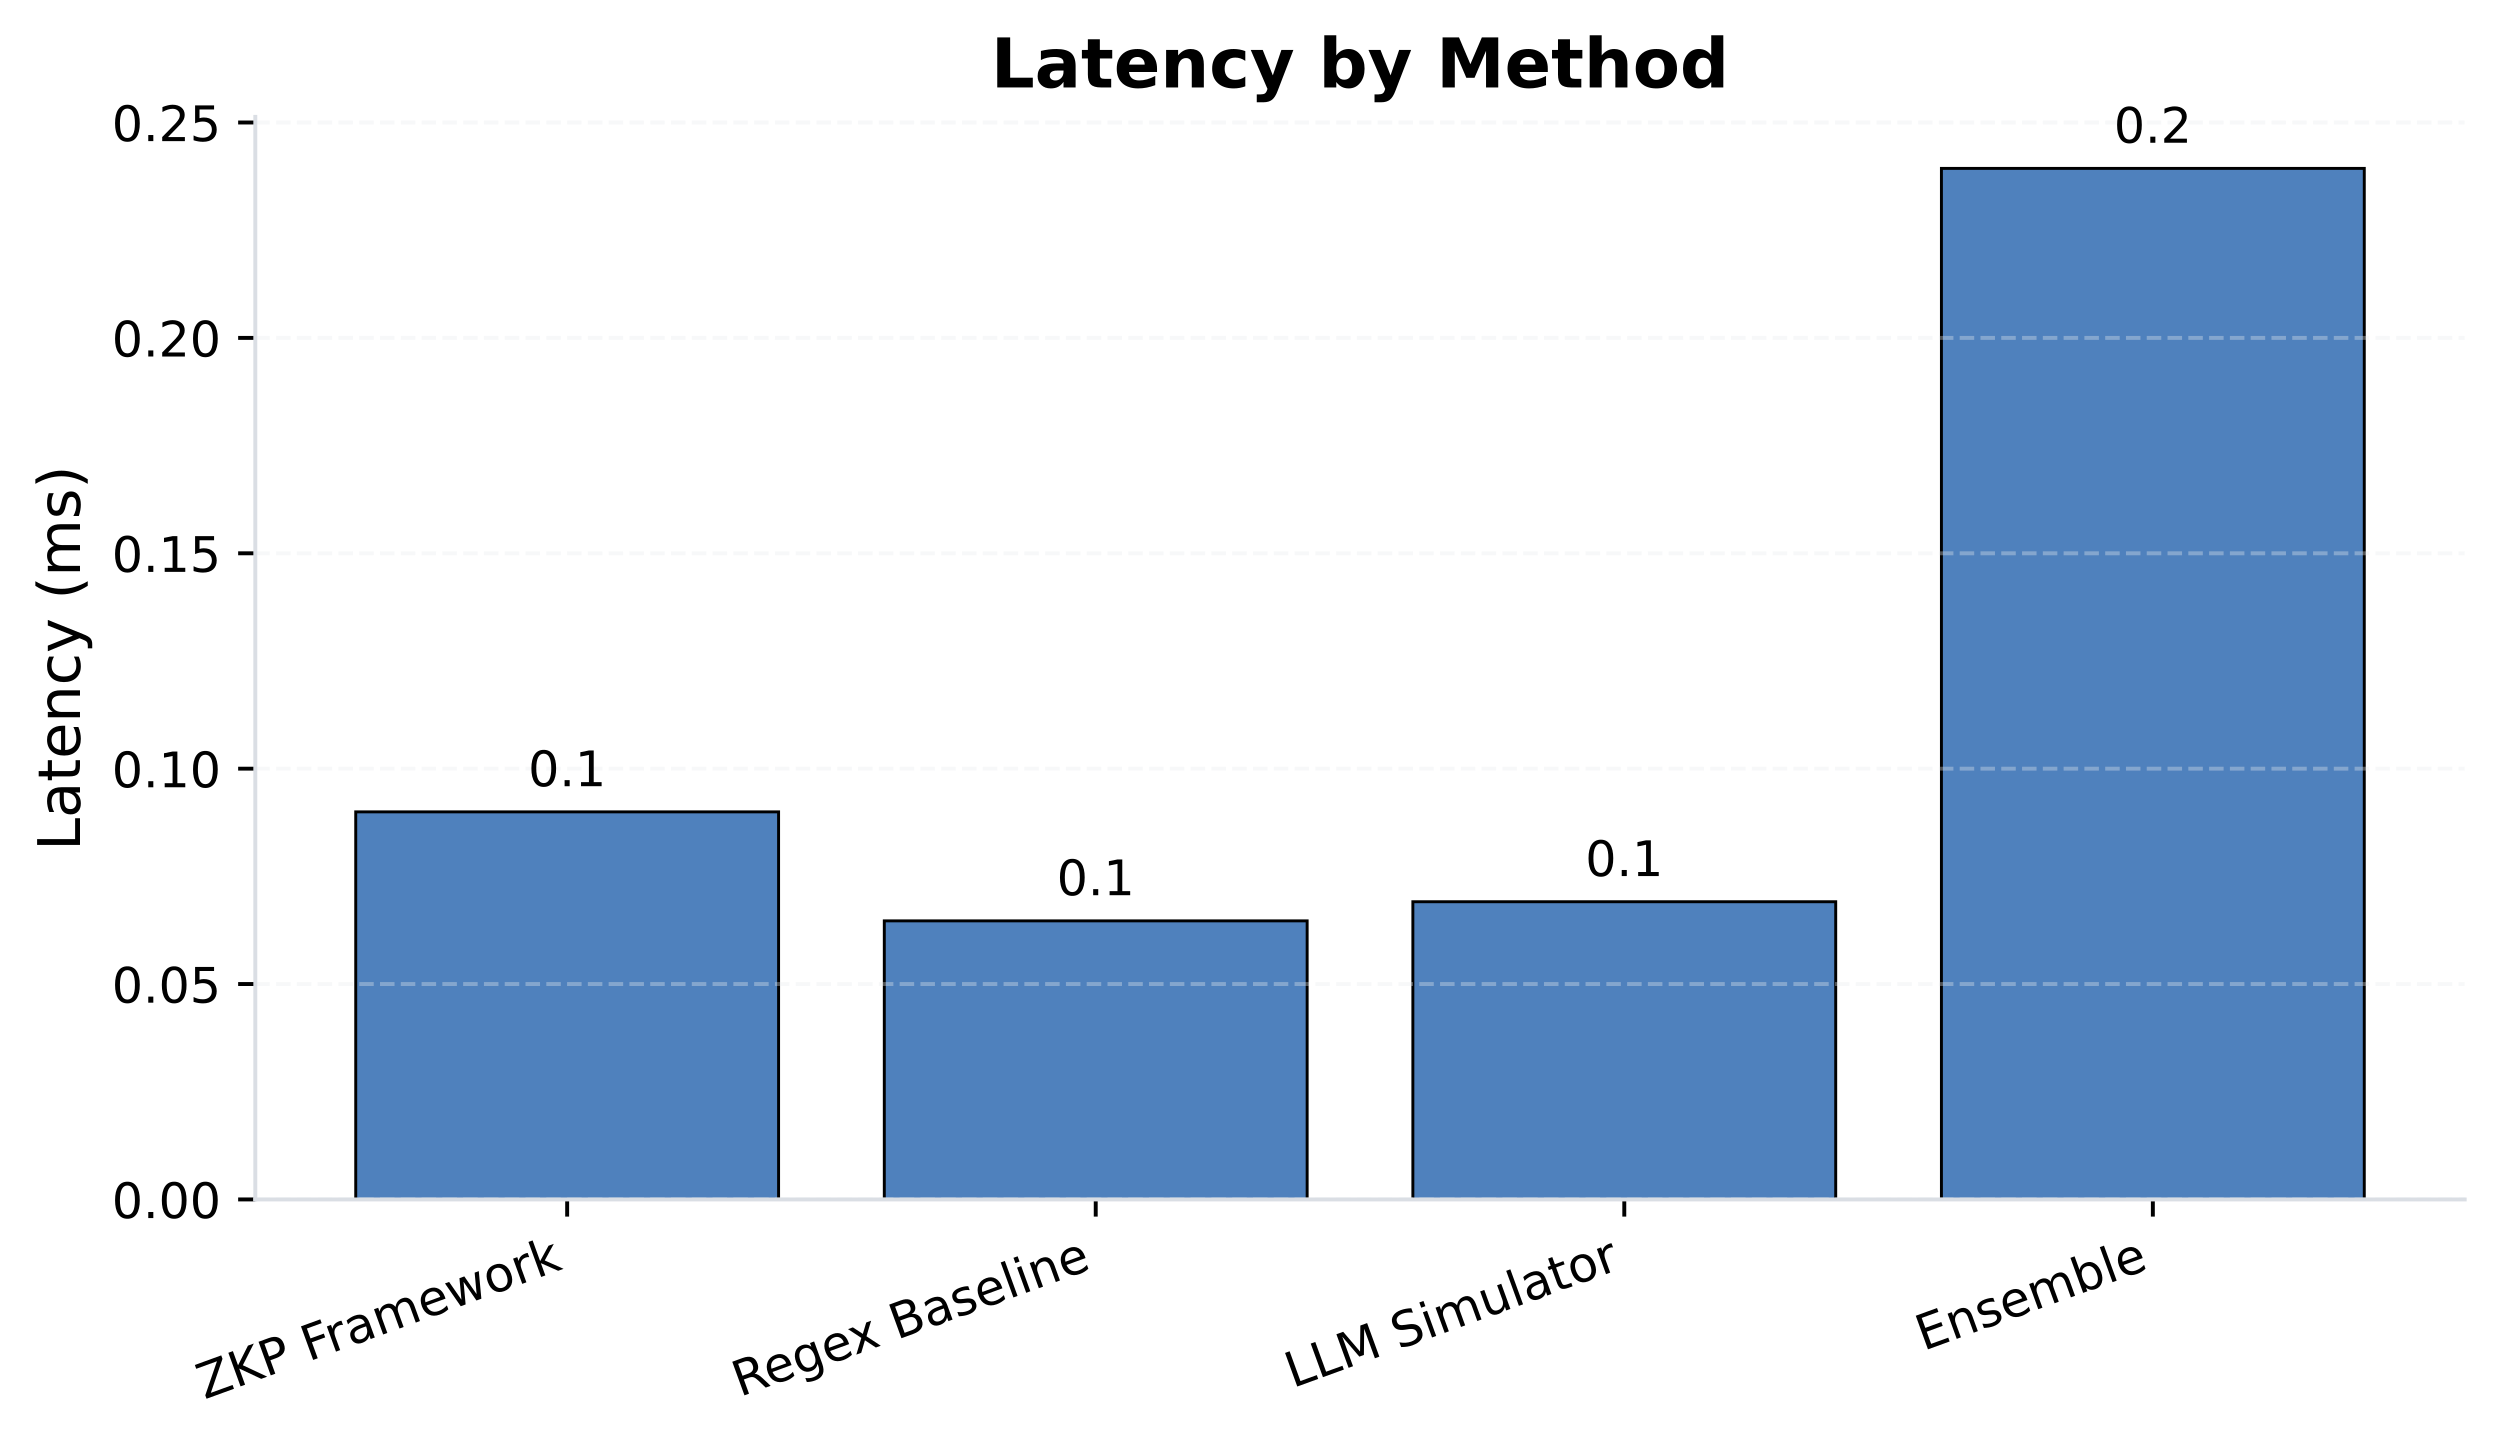
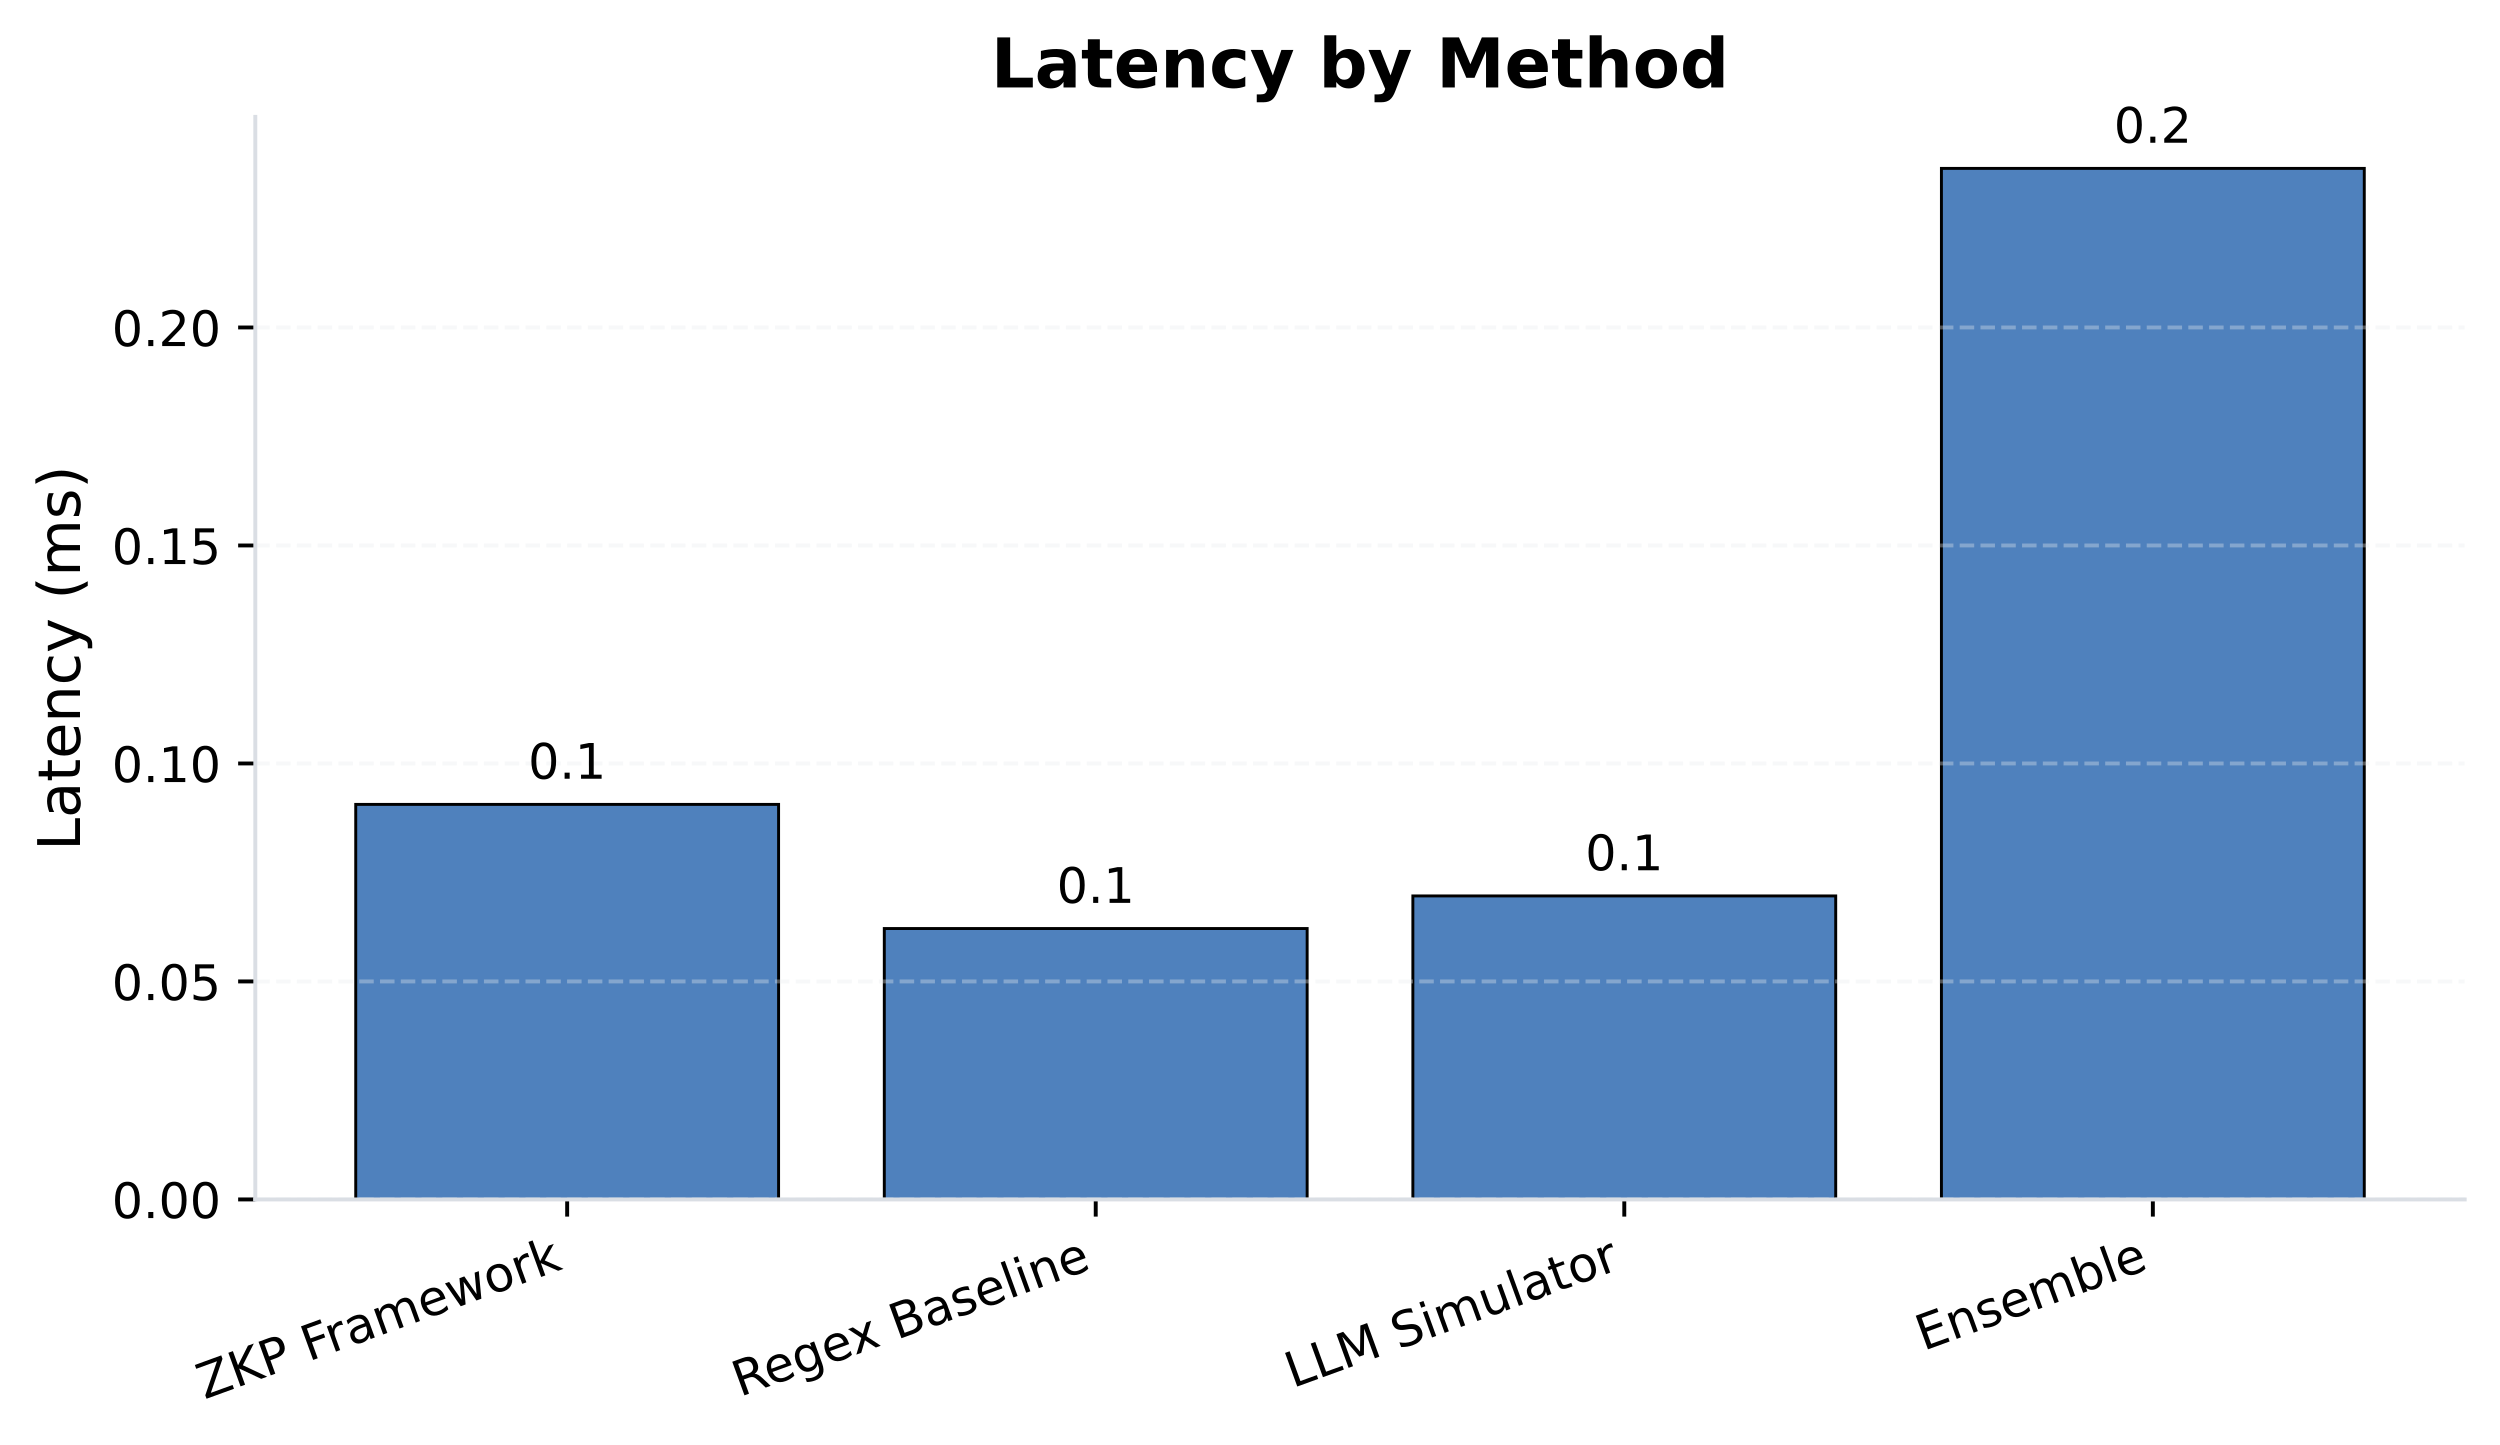
<svg xmlns="http://www.w3.org/2000/svg" xmlns:xlink="http://www.w3.org/1999/xlink" width="509.979pt" height="294.641pt" viewBox="0 0 509.979 294.641" version="1.1">
  <defs>
    <style type="text/css">*{stroke-linejoin: round; stroke-linecap: butt}</style>
  </defs>
  <g id="figure_1">
    <g id="patch_1">
      <path d="M 0 294.641  L 509.979 294.641  L 509.979 0  L 0 0  L 0 294.641  z " style="fill: none" />
    </g>
    <g id="axes_1">
      <g id="patch_2">
        <path d="M 52.079 244.678  L 502.779 244.678  L 502.779 23.838  L 52.079 23.838  L 52.079 244.678  z " style="fill: none" />
      </g>
      <g id="patch_3">
-         <path d="M 72.566 244.678  L 158.824 244.678  L 158.824 165.618  L 72.566 165.618  z " clip-path="url(#p9a511a46df)" style="fill: #4f81bd; stroke: #000000; stroke-width: 0.6; stroke-linejoin: miter" />
+         <path d="M 72.566 244.678  L 158.824 244.678  L 158.824 164.09  L 72.566 164.09  z " clip-path="url(#p7fedcf4689)" style="fill: #4f81bd; stroke: #000000; stroke-width: 0.6; stroke-linejoin: miter" />
      </g>
      <g id="patch_4">
-         <path d="M 180.389 244.678  L 266.647 244.678  L 266.647 187.849  L 180.389 187.849  z " clip-path="url(#p9a511a46df)" style="fill: #4f81bd; stroke: #000000; stroke-width: 0.6; stroke-linejoin: miter" />
+         <path d="M 180.389 244.678  L 266.647 244.678  L 266.647 189.418  L 180.389 189.418  z " clip-path="url(#p7fedcf4689)" style="fill: #4f81bd; stroke: #000000; stroke-width: 0.6; stroke-linejoin: miter" />
      </g>
      <g id="patch_5">
-         <path d="M 288.212 244.678  L 374.47 244.678  L 374.47 183.945  L 288.212 183.945  z " clip-path="url(#p9a511a46df)" style="fill: #4f81bd; stroke: #000000; stroke-width: 0.6; stroke-linejoin: miter" />
+         <path d="M 288.212 244.678  L 374.47 244.678  L 374.47 182.758  L 288.212 182.758  z " clip-path="url(#p7fedcf4689)" style="fill: #4f81bd; stroke: #000000; stroke-width: 0.6; stroke-linejoin: miter" />
      </g>
      <g id="patch_6">
-         <path d="M 396.035 244.678  L 482.293 244.678  L 482.293 34.354  L 396.035 34.354  z " clip-path="url(#p9a511a46df)" style="fill: #4f81bd; stroke: #000000; stroke-width: 0.6; stroke-linejoin: miter" />
+         <path d="M 396.035 244.678  L 482.293 244.678  L 482.293 34.354  L 396.035 34.354  z " clip-path="url(#p7fedcf4689)" style="fill: #4f81bd; stroke: #000000; stroke-width: 0.6; stroke-linejoin: miter" />
      </g>
      <g id="matplotlib.axis_1">
        <g id="xtick_1">
          <g id="line2d_1">
            <defs>
-               <path id="m4dac20279e" d="M 0 0  L 0 3.5  " style="stroke: #000000; stroke-width: 0.8" />
+               <path id="m5330b5d589" d="M 0 0  L 0 3.5  " style="stroke: #000000; stroke-width: 0.8" />
            </defs>
            <g>
-               <use xlink:href="#m4dac20279e" x="115.695" y="244.678" style="stroke: #000000; stroke-width: 0.8" />
+               <use xlink:href="#m5330b5d589" x="115.695" y="244.678" style="stroke: #000000; stroke-width: 0.8" />
            </g>
          </g>
          <g id="text_1">
            <g transform="translate(41.71257 285.4866) rotate(-20) scale(0.1 -0.1)">
              <defs>
                <path id="DejaVuSans-5a" d="M 359 4666  L 4025 4666  L 4025 4184  L 1075 531  L 4097 531  L 4097 0  L 288 0  L 288 481  L 3238 4134  L 359 4134  L 359 4666  z " transform="scale(0.015625)" />
                <path id="DejaVuSans-4b" d="M 628 4666  L 1259 4666  L 1259 2694  L 3353 4666  L 4166 4666  L 1850 2491  L 4331 0  L 3500 0  L 1259 2247  L 1259 0  L 628 0  L 628 4666  z " transform="scale(0.015625)" />
                <path id="DejaVuSans-50" d="M 1259 4147  L 1259 2394  L 2053 2394  Q 2494 2394 2734 2622  Q 2975 2850 2975 3272  Q 2975 3691 2734 3919  Q 2494 4147 2053 4147  L 1259 4147  z M 628 4666  L 2053 4666  Q 2838 4666 3239 4311  Q 3641 3956 3641 3272  Q 3641 2581 3239 2228  Q 2838 1875 2053 1875  L 1259 1875  L 1259 0  L 628 0  L 628 4666  z " transform="scale(0.015625)" />
                <path id="DejaVuSans-20" transform="scale(0.015625)" />
                <path id="DejaVuSans-46" d="M 628 4666  L 3309 4666  L 3309 4134  L 1259 4134  L 1259 2759  L 3109 2759  L 3109 2228  L 1259 2228  L 1259 0  L 628 0  L 628 4666  z " transform="scale(0.015625)" />
                <path id="DejaVuSans-72" d="M 2631 2963  Q 2534 3019 2420 3045  Q 2306 3072 2169 3072  Q 1681 3072 1420 2755  Q 1159 2438 1159 1844  L 1159 0  L 581 0  L 581 3500  L 1159 3500  L 1159 2956  Q 1341 3275 1631 3429  Q 1922 3584 2338 3584  Q 2397 3584 2469 3576  Q 2541 3569 2628 3553  L 2631 2963  z " transform="scale(0.015625)" />
                <path id="DejaVuSans-61" d="M 2194 1759  Q 1497 1759 1228 1600  Q 959 1441 959 1056  Q 959 750 1161 570  Q 1363 391 1709 391  Q 2188 391 2477 730  Q 2766 1069 2766 1631  L 2766 1759  L 2194 1759  z M 3341 1997  L 3341 0  L 2766 0  L 2766 531  Q 2569 213 2275 61  Q 1981 -91 1556 -91  Q 1019 -91 701 211  Q 384 513 384 1019  Q 384 1609 779 1909  Q 1175 2209 1959 2209  L 2766 2209  L 2766 2266  Q 2766 2663 2505 2880  Q 2244 3097 1772 3097  Q 1472 3097 1187 3025  Q 903 2953 641 2809  L 641 3341  Q 956 3463 1253 3523  Q 1550 3584 1831 3584  Q 2591 3584 2966 3190  Q 3341 2797 3341 1997  z " transform="scale(0.015625)" />
                <path id="DejaVuSans-6d" d="M 3328 2828  Q 3544 3216 3844 3400  Q 4144 3584 4550 3584  Q 5097 3584 5394 3201  Q 5691 2819 5691 2113  L 5691 0  L 5113 0  L 5113 2094  Q 5113 2597 4934 2840  Q 4756 3084 4391 3084  Q 3944 3084 3684 2787  Q 3425 2491 3425 1978  L 3425 0  L 2847 0  L 2847 2094  Q 2847 2600 2669 2842  Q 2491 3084 2119 3084  Q 1678 3084 1418 2786  Q 1159 2488 1159 1978  L 1159 0  L 581 0  L 581 3500  L 1159 3500  L 1159 2956  Q 1356 3278 1631 3431  Q 1906 3584 2284 3584  Q 2666 3584 2933 3390  Q 3200 3197 3328 2828  z " transform="scale(0.015625)" />
                <path id="DejaVuSans-65" d="M 3597 1894  L 3597 1613  L 953 1613  Q 991 1019 1311 708  Q 1631 397 2203 397  Q 2534 397 2845 478  Q 3156 559 3463 722  L 3463 178  Q 3153 47 2828 -22  Q 2503 -91 2169 -91  Q 1331 -91 842 396  Q 353 884 353 1716  Q 353 2575 817 3079  Q 1281 3584 2069 3584  Q 2775 3584 3186 3129  Q 3597 2675 3597 1894  z M 3022 2063  Q 3016 2534 2758 2815  Q 2500 3097 2075 3097  Q 1594 3097 1305 2825  Q 1016 2553 972 2059  L 3022 2063  z " transform="scale(0.015625)" />
                <path id="DejaVuSans-77" d="M 269 3500  L 844 3500  L 1563 769  L 2278 3500  L 2956 3500  L 3675 769  L 4391 3500  L 4966 3500  L 4050 0  L 3372 0  L 2619 2869  L 1863 0  L 1184 0  L 269 3500  z " transform="scale(0.015625)" />
                <path id="DejaVuSans-6f" d="M 1959 3097  Q 1497 3097 1228 2736  Q 959 2375 959 1747  Q 959 1119 1226 758  Q 1494 397 1959 397  Q 2419 397 2687 759  Q 2956 1122 2956 1747  Q 2956 2369 2687 2733  Q 2419 3097 1959 3097  z M 1959 3584  Q 2709 3584 3137 3096  Q 3566 2609 3566 1747  Q 3566 888 3137 398  Q 2709 -91 1959 -91  Q 1206 -91 779 398  Q 353 888 353 1747  Q 353 2609 779 3096  Q 1206 3584 1959 3584  z " transform="scale(0.015625)" />
                <path id="DejaVuSans-6b" d="M 581 4863  L 1159 4863  L 1159 1991  L 2875 3500  L 3609 3500  L 1753 1863  L 3688 0  L 2938 0  L 1159 1709  L 1159 0  L 581 0  L 581 4863  z " transform="scale(0.015625)" />
              </defs>
              <use xlink:href="#DejaVuSans-5a" />
              <use xlink:href="#DejaVuSans-4b" transform="translate(68.50586 0)" />
              <use xlink:href="#DejaVuSans-50" transform="translate(134.082 0)" />
              <use xlink:href="#DejaVuSans-20" transform="translate(194.3848 0)" />
              <use xlink:href="#DejaVuSans-46" transform="translate(226.1719 0)" />
              <use xlink:href="#DejaVuSans-72" transform="translate(276.4414 0)" />
              <use xlink:href="#DejaVuSans-61" transform="translate(317.5547 0)" />
              <use xlink:href="#DejaVuSans-6d" transform="translate(378.834 0)" />
              <use xlink:href="#DejaVuSans-65" transform="translate(476.2461 0)" />
              <use xlink:href="#DejaVuSans-77" transform="translate(537.7695 0)" />
              <use xlink:href="#DejaVuSans-6f" transform="translate(619.5566 0)" />
              <use xlink:href="#DejaVuSans-72" transform="translate(680.7383 0)" />
              <use xlink:href="#DejaVuSans-6b" transform="translate(721.8516 0)" />
            </g>
          </g>
        </g>
        <g id="xtick_2">
          <g id="line2d_2">
            <g>
-               <use xlink:href="#m4dac20279e" x="223.518" y="244.678" style="stroke: #000000; stroke-width: 0.8" />
+               <use xlink:href="#m5330b5d589" x="223.518" y="244.678" style="stroke: #000000; stroke-width: 0.8" />
            </g>
          </g>
          <g id="text_2">
            <g transform="translate(150.9451 284.9735) rotate(-20) scale(0.1 -0.1)">
              <defs>
                <path id="DejaVuSans-52" d="M 2841 2188  Q 3044 2119 3236 1894  Q 3428 1669 3622 1275  L 4263 0  L 3584 0  L 2988 1197  Q 2756 1666 2539 1819  Q 2322 1972 1947 1972  L 1259 1972  L 1259 0  L 628 0  L 628 4666  L 2053 4666  Q 2853 4666 3247 4331  Q 3641 3997 3641 3322  Q 3641 2881 3436 2590  Q 3231 2300 2841 2188  z M 1259 4147  L 1259 2491  L 2053 2491  Q 2509 2491 2742 2702  Q 2975 2913 2975 3322  Q 2975 3731 2742 3939  Q 2509 4147 2053 4147  L 1259 4147  z " transform="scale(0.015625)" />
                <path id="DejaVuSans-67" d="M 2906 1791  Q 2906 2416 2648 2759  Q 2391 3103 1925 3103  Q 1463 3103 1205 2759  Q 947 2416 947 1791  Q 947 1169 1205 825  Q 1463 481 1925 481  Q 2391 481 2648 825  Q 2906 1169 2906 1791  z M 3481 434  Q 3481 -459 3084 -895  Q 2688 -1331 1869 -1331  Q 1566 -1331 1297 -1286  Q 1028 -1241 775 -1147  L 775 -588  Q 1028 -725 1275 -790  Q 1522 -856 1778 -856  Q 2344 -856 2625 -561  Q 2906 -266 2906 331  L 2906 616  Q 2728 306 2450 153  Q 2172 0 1784 0  Q 1141 0 747 490  Q 353 981 353 1791  Q 353 2603 747 3093  Q 1141 3584 1784 3584  Q 2172 3584 2450 3431  Q 2728 3278 2906 2969  L 2906 3500  L 3481 3500  L 3481 434  z " transform="scale(0.015625)" />
                <path id="DejaVuSans-78" d="M 3513 3500  L 2247 1797  L 3578 0  L 2900 0  L 1881 1375  L 863 0  L 184 0  L 1544 1831  L 300 3500  L 978 3500  L 1906 2253  L 2834 3500  L 3513 3500  z " transform="scale(0.015625)" />
                <path id="DejaVuSans-42" d="M 1259 2228  L 1259 519  L 2272 519  Q 2781 519 3026 730  Q 3272 941 3272 1375  Q 3272 1813 3026 2020  Q 2781 2228 2272 2228  L 1259 2228  z M 1259 4147  L 1259 2741  L 2194 2741  Q 2656 2741 2882 2914  Q 3109 3088 3109 3444  Q 3109 3797 2882 3972  Q 2656 4147 2194 4147  L 1259 4147  z M 628 4666  L 2241 4666  Q 2963 4666 3353 4366  Q 3744 4066 3744 3513  Q 3744 3084 3544 2831  Q 3344 2578 2956 2516  Q 3422 2416 3680 2098  Q 3938 1781 3938 1306  Q 3938 681 3513 340  Q 3088 0 2303 0  L 628 0  L 628 4666  z " transform="scale(0.015625)" />
                <path id="DejaVuSans-73" d="M 2834 3397  L 2834 2853  Q 2591 2978 2328 3040  Q 2066 3103 1784 3103  Q 1356 3103 1142 2972  Q 928 2841 928 2578  Q 928 2378 1081 2264  Q 1234 2150 1697 2047  L 1894 2003  Q 2506 1872 2764 1633  Q 3022 1394 3022 966  Q 3022 478 2636 193  Q 2250 -91 1575 -91  Q 1294 -91 989 -36  Q 684 19 347 128  L 347 722  Q 666 556 975 473  Q 1284 391 1588 391  Q 1994 391 2212 530  Q 2431 669 2431 922  Q 2431 1156 2273 1281  Q 2116 1406 1581 1522  L 1381 1569  Q 847 1681 609 1914  Q 372 2147 372 2553  Q 372 3047 722 3315  Q 1072 3584 1716 3584  Q 2034 3584 2315 3537  Q 2597 3491 2834 3397  z " transform="scale(0.015625)" />
                <path id="DejaVuSans-6c" d="M 603 4863  L 1178 4863  L 1178 0  L 603 0  L 603 4863  z " transform="scale(0.015625)" />
                <path id="DejaVuSans-69" d="M 603 3500  L 1178 3500  L 1178 0  L 603 0  L 603 3500  z M 603 4863  L 1178 4863  L 1178 4134  L 603 4134  L 603 4863  z " transform="scale(0.015625)" />
                <path id="DejaVuSans-6e" d="M 3513 2113  L 3513 0  L 2938 0  L 2938 2094  Q 2938 2591 2744 2837  Q 2550 3084 2163 3084  Q 1697 3084 1428 2787  Q 1159 2491 1159 1978  L 1159 0  L 581 0  L 581 3500  L 1159 3500  L 1159 2956  Q 1366 3272 1645 3428  Q 1925 3584 2291 3584  Q 2894 3584 3203 3211  Q 3513 2838 3513 2113  z " transform="scale(0.015625)" />
              </defs>
              <use xlink:href="#DejaVuSans-52" />
              <use xlink:href="#DejaVuSans-65" transform="translate(64.98242 0)" />
              <use xlink:href="#DejaVuSans-67" transform="translate(126.5059 0)" />
              <use xlink:href="#DejaVuSans-65" transform="translate(189.9824 0)" />
              <use xlink:href="#DejaVuSans-78" transform="translate(249.7559 0)" />
              <use xlink:href="#DejaVuSans-20" transform="translate(308.9355 0)" />
              <use xlink:href="#DejaVuSans-42" transform="translate(340.7227 0)" />
              <use xlink:href="#DejaVuSans-61" transform="translate(409.3262 0)" />
              <use xlink:href="#DejaVuSans-73" transform="translate(470.6055 0)" />
              <use xlink:href="#DejaVuSans-65" transform="translate(522.7051 0)" />
              <use xlink:href="#DejaVuSans-6c" transform="translate(584.2285 0)" />
              <use xlink:href="#DejaVuSans-69" transform="translate(612.0117 0)" />
              <use xlink:href="#DejaVuSans-6e" transform="translate(639.7949 0)" />
              <use xlink:href="#DejaVuSans-65" transform="translate(703.1738 0)" />
            </g>
          </g>
        </g>
        <g id="xtick_3">
          <g id="line2d_3">
            <g>
-               <use xlink:href="#m4dac20279e" x="331.341" y="244.678" style="stroke: #000000; stroke-width: 0.8" />
+               <use xlink:href="#m5330b5d589" x="331.341" y="244.678" style="stroke: #000000; stroke-width: 0.8" />
            </g>
          </g>
          <g id="text_3">
            <g transform="translate(263.7132 283.1737) rotate(-20) scale(0.1 -0.1)">
              <defs>
                <path id="DejaVuSans-4c" d="M 628 4666  L 1259 4666  L 1259 531  L 3531 531  L 3531 0  L 628 0  L 628 4666  z " transform="scale(0.015625)" />
                <path id="DejaVuSans-4d" d="M 628 4666  L 1569 4666  L 2759 1491  L 3956 4666  L 4897 4666  L 4897 0  L 4281 0  L 4281 4097  L 3078 897  L 2444 897  L 1241 4097  L 1241 0  L 628 0  L 628 4666  z " transform="scale(0.015625)" />
                <path id="DejaVuSans-53" d="M 3425 4513  L 3425 3897  Q 3066 4069 2747 4153  Q 2428 4238 2131 4238  Q 1616 4238 1336 4038  Q 1056 3838 1056 3469  Q 1056 3159 1242 3001  Q 1428 2844 1947 2747  L 2328 2669  Q 3034 2534 3370 2195  Q 3706 1856 3706 1288  Q 3706 609 3251 259  Q 2797 -91 1919 -91  Q 1588 -91 1214 -16  Q 841 59 441 206  L 441 856  Q 825 641 1194 531  Q 1563 422 1919 422  Q 2459 422 2753 634  Q 3047 847 3047 1241  Q 3047 1584 2836 1778  Q 2625 1972 2144 2069  L 1759 2144  Q 1053 2284 737 2584  Q 422 2884 422 3419  Q 422 4038 858 4394  Q 1294 4750 2059 4750  Q 2388 4750 2728 4690  Q 3069 4631 3425 4513  z " transform="scale(0.015625)" />
                <path id="DejaVuSans-75" d="M 544 1381  L 544 3500  L 1119 3500  L 1119 1403  Q 1119 906 1312 657  Q 1506 409 1894 409  Q 2359 409 2629 706  Q 2900 1003 2900 1516  L 2900 3500  L 3475 3500  L 3475 0  L 2900 0  L 2900 538  Q 2691 219 2414 64  Q 2138 -91 1772 -91  Q 1169 -91 856 284  Q 544 659 544 1381  z M 1991 3584  L 1991 3584  z " transform="scale(0.015625)" />
                <path id="DejaVuSans-74" d="M 1172 4494  L 1172 3500  L 2356 3500  L 2356 3053  L 1172 3053  L 1172 1153  Q 1172 725 1289 603  Q 1406 481 1766 481  L 2356 481  L 2356 0  L 1766 0  Q 1100 0 847 248  Q 594 497 594 1153  L 594 3053  L 172 3053  L 172 3500  L 594 3500  L 594 4494  L 1172 4494  z " transform="scale(0.015625)" />
              </defs>
              <use xlink:href="#DejaVuSans-4c" />
              <use xlink:href="#DejaVuSans-4c" transform="translate(55.71289 0)" />
              <use xlink:href="#DejaVuSans-4d" transform="translate(111.4258 0)" />
              <use xlink:href="#DejaVuSans-20" transform="translate(197.7051 0)" />
              <use xlink:href="#DejaVuSans-53" transform="translate(229.4922 0)" />
              <use xlink:href="#DejaVuSans-69" transform="translate(292.9688 0)" />
              <use xlink:href="#DejaVuSans-6d" transform="translate(320.752 0)" />
              <use xlink:href="#DejaVuSans-75" transform="translate(418.1641 0)" />
              <use xlink:href="#DejaVuSans-6c" transform="translate(481.543 0)" />
              <use xlink:href="#DejaVuSans-61" transform="translate(509.3262 0)" />
              <use xlink:href="#DejaVuSans-74" transform="translate(570.6055 0)" />
              <use xlink:href="#DejaVuSans-6f" transform="translate(609.8145 0)" />
              <use xlink:href="#DejaVuSans-72" transform="translate(670.9961 0)" />
            </g>
          </g>
        </g>
        <g id="xtick_4">
          <g id="line2d_4">
            <g>
-               <use xlink:href="#m4dac20279e" x="439.164" y="244.678" style="stroke: #000000; stroke-width: 0.8" />
+               <use xlink:href="#m5330b5d589" x="439.164" y="244.678" style="stroke: #000000; stroke-width: 0.8" />
            </g>
          </g>
          <g id="text_4">
            <g transform="translate(392.3709 275.5904) rotate(-20) scale(0.1 -0.1)">
              <defs>
                <path id="DejaVuSans-45" d="M 628 4666  L 3578 4666  L 3578 4134  L 1259 4134  L 1259 2753  L 3481 2753  L 3481 2222  L 1259 2222  L 1259 531  L 3634 531  L 3634 0  L 628 0  L 628 4666  z " transform="scale(0.015625)" />
                <path id="DejaVuSans-62" d="M 3116 1747  Q 3116 2381 2855 2742  Q 2594 3103 2138 3103  Q 1681 3103 1420 2742  Q 1159 2381 1159 1747  Q 1159 1113 1420 752  Q 1681 391 2138 391  Q 2594 391 2855 752  Q 3116 1113 3116 1747  z M 1159 2969  Q 1341 3281 1617 3432  Q 1894 3584 2278 3584  Q 2916 3584 3314 3078  Q 3713 2572 3713 1747  Q 3713 922 3314 415  Q 2916 -91 2278 -91  Q 1894 -91 1617 61  Q 1341 213 1159 525  L 1159 0  L 581 0  L 581 4863  L 1159 4863  L 1159 2969  z " transform="scale(0.015625)" />
              </defs>
              <use xlink:href="#DejaVuSans-45" />
              <use xlink:href="#DejaVuSans-6e" transform="translate(63.18359 0)" />
              <use xlink:href="#DejaVuSans-73" transform="translate(126.5625 0)" />
              <use xlink:href="#DejaVuSans-65" transform="translate(178.6621 0)" />
              <use xlink:href="#DejaVuSans-6d" transform="translate(240.1855 0)" />
              <use xlink:href="#DejaVuSans-62" transform="translate(337.5977 0)" />
              <use xlink:href="#DejaVuSans-6c" transform="translate(401.0742 0)" />
              <use xlink:href="#DejaVuSans-65" transform="translate(428.8574 0)" />
            </g>
          </g>
        </g>
      </g>
      <g id="matplotlib.axis_2">
        <g id="ytick_1">
          <g id="line2d_5">
-             <path d="M 52.079 244.678  L 502.779 244.678  " clip-path="url(#p9a511a46df)" style="fill: none; stroke-dasharray: 2.96,1.28; stroke-dashoffset: 0; stroke: #e9ecef; stroke-opacity: 0.35; stroke-width: 0.8" />
+             <path d="M 52.079 244.678  L 502.779 244.678  " clip-path="url(#p7fedcf4689)" style="fill: none; stroke-dasharray: 2.96,1.28; stroke-dashoffset: 0; stroke: #e9ecef; stroke-opacity: 0.35; stroke-width: 0.8" />
          </g>
          <g id="line2d_6">
            <defs>
-               <path id="m5ee8effbee" d="M 0 0  L -3.5 0  " style="stroke: #000000; stroke-width: 0.8" />
+               <path id="m4e062ebe69" d="M 0 0  L -3.5 0  " style="stroke: #000000; stroke-width: 0.8" />
            </defs>
            <g>
-               <use xlink:href="#m5ee8effbee" x="52.079" y="244.678" style="stroke: #000000; stroke-width: 0.8" />
+               <use xlink:href="#m4e062ebe69" x="52.079" y="244.678" style="stroke: #000000; stroke-width: 0.8" />
            </g>
          </g>
          <g id="text_5">
            <g transform="translate(22.81375 248.4771) scale(0.1 -0.1)">
              <defs>
                <path id="DejaVuSans-30" d="M 2034 4250  Q 1547 4250 1301 3770  Q 1056 3291 1056 2328  Q 1056 1369 1301 889  Q 1547 409 2034 409  Q 2525 409 2770 889  Q 3016 1369 3016 2328  Q 3016 3291 2770 3770  Q 2525 4250 2034 4250  z M 2034 4750  Q 2819 4750 3233 4129  Q 3647 3509 3647 2328  Q 3647 1150 3233 529  Q 2819 -91 2034 -91  Q 1250 -91 836 529  Q 422 1150 422 2328  Q 422 3509 836 4129  Q 1250 4750 2034 4750  z " transform="scale(0.015625)" />
                <path id="DejaVuSans-2e" d="M 684 794  L 1344 794  L 1344 0  L 684 0  L 684 794  z " transform="scale(0.015625)" />
              </defs>
              <use xlink:href="#DejaVuSans-30" />
              <use xlink:href="#DejaVuSans-2e" transform="translate(63.62305 0)" />
              <use xlink:href="#DejaVuSans-30" transform="translate(95.41016 0)" />
              <use xlink:href="#DejaVuSans-30" transform="translate(159.0332 0)" />
            </g>
          </g>
        </g>
        <g id="ytick_2">
          <g id="line2d_7">
-             <path d="M 52.079 200.74  L 502.779 200.74  " clip-path="url(#p9a511a46df)" style="fill: none; stroke-dasharray: 2.96,1.28; stroke-dashoffset: 0; stroke: #e9ecef; stroke-opacity: 0.35; stroke-width: 0.8" />
+             <path d="M 52.079 200.209  L 502.779 200.209  " clip-path="url(#p7fedcf4689)" style="fill: none; stroke-dasharray: 2.96,1.28; stroke-dashoffset: 0; stroke: #e9ecef; stroke-opacity: 0.35; stroke-width: 0.8" />
          </g>
          <g id="line2d_8">
            <g>
-               <use xlink:href="#m5ee8effbee" x="52.079" y="200.74" style="stroke: #000000; stroke-width: 0.8" />
+               <use xlink:href="#m4e062ebe69" x="52.079" y="200.209" style="stroke: #000000; stroke-width: 0.8" />
            </g>
          </g>
          <g id="text_6">
-             <g transform="translate(22.81375 204.5389) scale(0.1 -0.1)">
+             <g transform="translate(22.81375 204.008) scale(0.1 -0.1)">
              <defs>
                <path id="DejaVuSans-35" d="M 691 4666  L 3169 4666  L 3169 4134  L 1269 4134  L 1269 2991  Q 1406 3038 1543 3061  Q 1681 3084 1819 3084  Q 2600 3084 3056 2656  Q 3513 2228 3513 1497  Q 3513 744 3044 326  Q 2575 -91 1722 -91  Q 1428 -91 1123 -41  Q 819 9 494 109  L 494 744  Q 775 591 1075 516  Q 1375 441 1709 441  Q 2250 441 2565 725  Q 2881 1009 2881 1497  Q 2881 1984 2565 2268  Q 2250 2553 1709 2553  Q 1456 2553 1204 2497  Q 953 2441 691 2322  L 691 4666  z " transform="scale(0.015625)" />
              </defs>
              <use xlink:href="#DejaVuSans-30" />
              <use xlink:href="#DejaVuSans-2e" transform="translate(63.62305 0)" />
              <use xlink:href="#DejaVuSans-30" transform="translate(95.41016 0)" />
              <use xlink:href="#DejaVuSans-35" transform="translate(159.0332 0)" />
            </g>
          </g>
        </g>
        <g id="ytick_3">
          <g id="line2d_9">
-             <path d="M 52.079 156.801  L 502.779 156.801  " clip-path="url(#p9a511a46df)" style="fill: none; stroke-dasharray: 2.96,1.28; stroke-dashoffset: 0; stroke: #e9ecef; stroke-opacity: 0.35; stroke-width: 0.8" />
+             <path d="M 52.079 155.74  L 502.779 155.74  " clip-path="url(#p7fedcf4689)" style="fill: none; stroke-dasharray: 2.96,1.28; stroke-dashoffset: 0; stroke: #e9ecef; stroke-opacity: 0.35; stroke-width: 0.8" />
          </g>
          <g id="line2d_10">
            <g>
-               <use xlink:href="#m5ee8effbee" x="52.079" y="156.801" style="stroke: #000000; stroke-width: 0.8" />
+               <use xlink:href="#m4e062ebe69" x="52.079" y="155.74" style="stroke: #000000; stroke-width: 0.8" />
            </g>
          </g>
          <g id="text_7">
-             <g transform="translate(22.81375 160.6006) scale(0.1 -0.1)">
+             <g transform="translate(22.81375 159.5388) scale(0.1 -0.1)">
              <defs>
                <path id="DejaVuSans-31" d="M 794 531  L 1825 531  L 1825 4091  L 703 3866  L 703 4441  L 1819 4666  L 2450 4666  L 2450 531  L 3481 531  L 3481 0  L 794 0  L 794 531  z " transform="scale(0.015625)" />
              </defs>
              <use xlink:href="#DejaVuSans-30" />
              <use xlink:href="#DejaVuSans-2e" transform="translate(63.62305 0)" />
              <use xlink:href="#DejaVuSans-31" transform="translate(95.41016 0)" />
              <use xlink:href="#DejaVuSans-30" transform="translate(159.0332 0)" />
            </g>
          </g>
        </g>
        <g id="ytick_4">
          <g id="line2d_11">
-             <path d="M 52.079 112.863  L 502.779 112.863  " clip-path="url(#p9a511a46df)" style="fill: none; stroke-dasharray: 2.96,1.28; stroke-dashoffset: 0; stroke: #e9ecef; stroke-opacity: 0.35; stroke-width: 0.8" />
+             <path d="M 52.079 111.27  L 502.779 111.27  " clip-path="url(#p7fedcf4689)" style="fill: none; stroke-dasharray: 2.96,1.28; stroke-dashoffset: 0; stroke: #e9ecef; stroke-opacity: 0.35; stroke-width: 0.8" />
          </g>
          <g id="line2d_12">
            <g>
-               <use xlink:href="#m5ee8effbee" x="52.079" y="112.863" style="stroke: #000000; stroke-width: 0.8" />
+               <use xlink:href="#m4e062ebe69" x="52.079" y="111.27" style="stroke: #000000; stroke-width: 0.8" />
            </g>
          </g>
          <g id="text_8">
-             <g transform="translate(22.81375 116.6624) scale(0.1 -0.1)">
+             <g transform="translate(22.81375 115.0697) scale(0.1 -0.1)">
              <use xlink:href="#DejaVuSans-30" />
              <use xlink:href="#DejaVuSans-2e" transform="translate(63.62305 0)" />
              <use xlink:href="#DejaVuSans-31" transform="translate(95.41016 0)" />
              <use xlink:href="#DejaVuSans-35" transform="translate(159.0332 0)" />
            </g>
          </g>
        </g>
        <g id="ytick_5">
          <g id="line2d_13">
-             <path d="M 52.079 68.925  L 502.779 68.925  " clip-path="url(#p9a511a46df)" style="fill: none; stroke-dasharray: 2.96,1.28; stroke-dashoffset: 0; stroke: #e9ecef; stroke-opacity: 0.35; stroke-width: 0.8" />
+             <path d="M 52.079 66.801  L 502.779 66.801  " clip-path="url(#p7fedcf4689)" style="fill: none; stroke-dasharray: 2.96,1.28; stroke-dashoffset: 0; stroke: #e9ecef; stroke-opacity: 0.35; stroke-width: 0.8" />
          </g>
          <g id="line2d_14">
            <g>
-               <use xlink:href="#m5ee8effbee" x="52.079" y="68.925" style="stroke: #000000; stroke-width: 0.8" />
+               <use xlink:href="#m4e062ebe69" x="52.079" y="66.801" style="stroke: #000000; stroke-width: 0.8" />
            </g>
          </g>
          <g id="text_9">
-             <g transform="translate(22.81375 72.72417) scale(0.1 -0.1)">
+             <g transform="translate(22.81375 70.60054) scale(0.1 -0.1)">
              <defs>
                <path id="DejaVuSans-32" d="M 1228 531  L 3431 531  L 3431 0  L 469 0  L 469 531  Q 828 903 1448 1529  Q 2069 2156 2228 2338  Q 2531 2678 2651 2914  Q 2772 3150 2772 3378  Q 2772 3750 2511 3984  Q 2250 4219 1831 4219  Q 1534 4219 1204 4116  Q 875 4013 500 3803  L 500 4441  Q 881 4594 1212 4672  Q 1544 4750 1819 4750  Q 2544 4750 2975 4387  Q 3406 4025 3406 3419  Q 3406 3131 3298 2873  Q 3191 2616 2906 2266  Q 2828 2175 2409 1742  Q 1991 1309 1228 531  z " transform="scale(0.015625)" />
              </defs>
              <use xlink:href="#DejaVuSans-30" />
              <use xlink:href="#DejaVuSans-2e" transform="translate(63.62305 0)" />
              <use xlink:href="#DejaVuSans-32" transform="translate(95.41016 0)" />
              <use xlink:href="#DejaVuSans-30" transform="translate(159.0332 0)" />
            </g>
          </g>
        </g>
-         <g id="ytick_6">
-           <g id="line2d_15">
-             <path d="M 52.079 24.987  L 502.779 24.987  " clip-path="url(#p9a511a46df)" style="fill: none; stroke-dasharray: 2.96,1.28; stroke-dashoffset: 0; stroke: #e9ecef; stroke-opacity: 0.35; stroke-width: 0.8" />
-           </g>
-           <g id="line2d_16">
-             <g>
-               <use xlink:href="#m5ee8effbee" x="52.079" y="24.987" style="stroke: #000000; stroke-width: 0.8" />
-             </g>
-           </g>
-           <g id="text_10">
-             <g transform="translate(22.81375 28.78594) scale(0.1 -0.1)">
-               <use xlink:href="#DejaVuSans-30" />
-               <use xlink:href="#DejaVuSans-2e" transform="translate(63.62305 0)" />
-               <use xlink:href="#DejaVuSans-32" transform="translate(95.41016 0)" />
-               <use xlink:href="#DejaVuSans-35" transform="translate(159.0332 0)" />
-             </g>
-           </g>
-         </g>
-         <g id="text_11">
+         <g id="text_10">
          <g transform="translate(16.31812 173.5335) rotate(-90) scale(0.12 -0.12)">
            <defs>
              <path id="DejaVuSans-63" d="M 3122 3366  L 3122 2828  Q 2878 2963 2633 3030  Q 2388 3097 2138 3097  Q 1578 3097 1268 2742  Q 959 2388 959 1747  Q 959 1106 1268 751  Q 1578 397 2138 397  Q 2388 397 2633 464  Q 2878 531 3122 666  L 3122 134  Q 2881 22 2623 -34  Q 2366 -91 2075 -91  Q 1284 -91 818 406  Q 353 903 353 1747  Q 353 2603 823 3093  Q 1294 3584 2113 3584  Q 2378 3584 2631 3529  Q 2884 3475 3122 3366  z " transform="scale(0.015625)" />
              <path id="DejaVuSans-79" d="M 2059 -325  Q 1816 -950 1584 -1140  Q 1353 -1331 966 -1331  L 506 -1331  L 506 -850  L 844 -850  Q 1081 -850 1212 -737  Q 1344 -625 1503 -206  L 1606 56  L 191 3500  L 800 3500  L 1894 763  L 2988 3500  L 3597 3500  L 2059 -325  z " transform="scale(0.015625)" />
              <path id="DejaVuSans-28" d="M 1984 4856  Q 1566 4138 1362 3434  Q 1159 2731 1159 2009  Q 1159 1288 1364 580  Q 1569 -128 1984 -844  L 1484 -844  Q 1016 -109 783 600  Q 550 1309 550 2009  Q 550 2706 781 3412  Q 1013 4119 1484 4856  L 1984 4856  z " transform="scale(0.015625)" />
              <path id="DejaVuSans-29" d="M 513 4856  L 1013 4856  Q 1481 4119 1714 3412  Q 1947 2706 1947 2009  Q 1947 1309 1714 600  Q 1481 -109 1013 -844  L 513 -844  Q 928 -128 1133 580  Q 1338 1288 1338 2009  Q 1338 2731 1133 3434  Q 928 4138 513 4856  z " transform="scale(0.015625)" />
            </defs>
            <use xlink:href="#DejaVuSans-4c" />
            <use xlink:href="#DejaVuSans-61" transform="translate(55.71289 0)" />
            <use xlink:href="#DejaVuSans-74" transform="translate(116.9922 0)" />
            <use xlink:href="#DejaVuSans-65" transform="translate(156.2012 0)" />
            <use xlink:href="#DejaVuSans-6e" transform="translate(217.7246 0)" />
            <use xlink:href="#DejaVuSans-63" transform="translate(281.1035 0)" />
            <use xlink:href="#DejaVuSans-79" transform="translate(336.084 0)" />
            <use xlink:href="#DejaVuSans-20" transform="translate(395.2637 0)" />
            <use xlink:href="#DejaVuSans-28" transform="translate(427.0508 0)" />
            <use xlink:href="#DejaVuSans-6d" transform="translate(466.0645 0)" />
            <use xlink:href="#DejaVuSans-73" transform="translate(563.4766 0)" />
            <use xlink:href="#DejaVuSans-29" transform="translate(615.5762 0)" />
          </g>
        </g>
      </g>
      <g id="patch_7">
        <path d="M 52.079 244.678  L 52.079 23.838  " style="fill: none; stroke: #dadee4; stroke-width: 0.8; stroke-linejoin: miter; stroke-linecap: square" />
      </g>
      <g id="patch_8">
        <path d="M 52.079 244.678  L 502.779 244.678  " style="fill: none; stroke: #dadee4; stroke-width: 0.8; stroke-linejoin: miter; stroke-linecap: square" />
      </g>
-       <g id="text_12">
-         <g transform="translate(107.7434 160.3835) scale(0.1 -0.1)">
+       <g id="text_11">
+         <g transform="translate(107.7434 158.8553) scale(0.1 -0.1)">
          <use xlink:href="#DejaVuSans-30" />
          <use xlink:href="#DejaVuSans-2e" transform="translate(63.62305 0)" />
          <use xlink:href="#DejaVuSans-31" transform="translate(95.41016 0)" />
        </g>
      </g>
-       <g id="text_13">
-         <g transform="translate(215.5663 182.6146) scale(0.1 -0.1)">
+       <g id="text_12">
+         <g transform="translate(215.5663 184.1833) scale(0.1 -0.1)">
          <use xlink:href="#DejaVuSans-30" />
          <use xlink:href="#DejaVuSans-2e" transform="translate(63.62305 0)" />
          <use xlink:href="#DejaVuSans-31" transform="translate(95.41016 0)" />
        </g>
      </g>
-       <g id="text_14">
-         <g transform="translate(323.3893 178.71) scale(0.1 -0.1)">
+       <g id="text_13">
+         <g transform="translate(323.3893 177.5235) scale(0.1 -0.1)">
          <use xlink:href="#DejaVuSans-30" />
          <use xlink:href="#DejaVuSans-2e" transform="translate(63.62305 0)" />
          <use xlink:href="#DejaVuSans-31" transform="translate(95.41016 0)" />
        </g>
      </g>
-       <g id="text_15">
+       <g id="text_14">
        <g transform="translate(431.2123 29.11946) scale(0.1 -0.1)">
          <use xlink:href="#DejaVuSans-30" />
          <use xlink:href="#DejaVuSans-2e" transform="translate(63.62305 0)" />
          <use xlink:href="#DejaVuSans-32" transform="translate(95.41016 0)" />
        </g>
      </g>
-       <g id="text_16">
+       <g id="text_15">
        <g transform="translate(202.1455 17.83781) scale(0.14 -0.14)">
          <defs>
            <path id="DejaVuSans-Bold-4c" d="M 588 4666  L 1791 4666  L 1791 909  L 3903 909  L 3903 0  L 588 0  L 588 4666  z " transform="scale(0.015625)" />
            <path id="DejaVuSans-Bold-61" d="M 2106 1575  Q 1756 1575 1579 1456  Q 1403 1338 1403 1106  Q 1403 894 1545 773  Q 1688 653 1941 653  Q 2256 653 2472 879  Q 2688 1106 2688 1447  L 2688 1575  L 2106 1575  z M 3816 1997  L 3816 0  L 2688 0  L 2688 519  Q 2463 200 2181 54  Q 1900 -91 1497 -91  Q 953 -91 614 226  Q 275 544 275 1050  Q 275 1666 698 1953  Q 1122 2241 2028 2241  L 2688 2241  L 2688 2328  Q 2688 2594 2478 2717  Q 2269 2841 1825 2841  Q 1466 2841 1156 2769  Q 847 2697 581 2553  L 581 3406  Q 941 3494 1303 3539  Q 1666 3584 2028 3584  Q 2975 3584 3395 3211  Q 3816 2838 3816 1997  z " transform="scale(0.015625)" />
            <path id="DejaVuSans-Bold-74" d="M 1759 4494  L 1759 3500  L 2913 3500  L 2913 2700  L 1759 2700  L 1759 1216  Q 1759 972 1856 886  Q 1953 800 2241 800  L 2816 800  L 2816 0  L 1856 0  Q 1194 0 917 276  Q 641 553 641 1216  L 641 2700  L 84 2700  L 84 3500  L 641 3500  L 641 4494  L 1759 4494  z " transform="scale(0.015625)" />
            <path id="DejaVuSans-Bold-65" d="M 4031 1759  L 4031 1441  L 1416 1441  Q 1456 1047 1700 850  Q 1944 653 2381 653  Q 2734 653 3104 758  Q 3475 863 3866 1075  L 3866 213  Q 3469 63 3072 -14  Q 2675 -91 2278 -91  Q 1328 -91 801 392  Q 275 875 275 1747  Q 275 2603 792 3093  Q 1309 3584 2216 3584  Q 3041 3584 3536 3087  Q 4031 2591 4031 1759  z M 2881 2131  Q 2881 2450 2695 2645  Q 2509 2841 2209 2841  Q 1884 2841 1681 2658  Q 1478 2475 1428 2131  L 2881 2131  z " transform="scale(0.015625)" />
            <path id="DejaVuSans-Bold-6e" d="M 4056 2131  L 4056 0  L 2931 0  L 2931 347  L 2931 1631  Q 2931 2084 2911 2256  Q 2891 2428 2841 2509  Q 2775 2619 2662 2680  Q 2550 2741 2406 2741  Q 2056 2741 1856 2470  Q 1656 2200 1656 1722  L 1656 0  L 538 0  L 538 3500  L 1656 3500  L 1656 2988  Q 1909 3294 2193 3439  Q 2478 3584 2822 3584  Q 3428 3584 3742 3212  Q 4056 2841 4056 2131  z " transform="scale(0.015625)" />
            <path id="DejaVuSans-Bold-63" d="M 3366 3391  L 3366 2478  Q 3138 2634 2908 2709  Q 2678 2784 2431 2784  Q 1963 2784 1702 2511  Q 1441 2238 1441 1747  Q 1441 1256 1702 982  Q 1963 709 2431 709  Q 2694 709 2930 787  Q 3166 866 3366 1019  L 3366 103  Q 3103 6 2833 -42  Q 2563 -91 2291 -91  Q 1344 -91 809 395  Q 275 881 275 1747  Q 275 2613 809 3098  Q 1344 3584 2291 3584  Q 2566 3584 2833 3536  Q 3100 3488 3366 3391  z " transform="scale(0.015625)" />
            <path id="DejaVuSans-Bold-79" d="M 78 3500  L 1197 3500  L 2138 1125  L 2938 3500  L 4056 3500  L 2584 -331  Q 2363 -916 2067 -1148  Q 1772 -1381 1288 -1381  L 641 -1381  L 641 -647  L 991 -647  Q 1275 -647 1404 -556  Q 1534 -466 1606 -231  L 1638 -134  L 78 3500  z " transform="scale(0.015625)" />
            <path id="DejaVuSans-Bold-20" transform="scale(0.015625)" />
            <path id="DejaVuSans-Bold-62" d="M 2400 722  Q 2759 722 2948 984  Q 3138 1247 3138 1747  Q 3138 2247 2948 2509  Q 2759 2772 2400 2772  Q 2041 2772 1848 2508  Q 1656 2244 1656 1747  Q 1656 1250 1848 986  Q 2041 722 2400 722  z M 1656 2988  Q 1888 3294 2169 3439  Q 2450 3584 2816 3584  Q 3463 3584 3878 3070  Q 4294 2556 4294 1747  Q 4294 938 3878 423  Q 3463 -91 2816 -91  Q 2450 -91 2169 54  Q 1888 200 1656 506  L 1656 0  L 538 0  L 538 4863  L 1656 4863  L 1656 2988  z " transform="scale(0.015625)" />
            <path id="DejaVuSans-Bold-4d" d="M 588 4666  L 2119 4666  L 3181 2169  L 4250 4666  L 5778 4666  L 5778 0  L 4641 0  L 4641 3413  L 3566 897  L 2803 897  L 1728 3413  L 1728 0  L 588 0  L 588 4666  z " transform="scale(0.015625)" />
            <path id="DejaVuSans-Bold-68" d="M 4056 2131  L 4056 0  L 2931 0  L 2931 347  L 2931 1625  Q 2931 2084 2911 2256  Q 2891 2428 2841 2509  Q 2775 2619 2662 2680  Q 2550 2741 2406 2741  Q 2056 2741 1856 2470  Q 1656 2200 1656 1722  L 1656 0  L 538 0  L 538 4863  L 1656 4863  L 1656 2988  Q 1909 3294 2193 3439  Q 2478 3584 2822 3584  Q 3428 3584 3742 3212  Q 4056 2841 4056 2131  z " transform="scale(0.015625)" />
            <path id="DejaVuSans-Bold-6f" d="M 2203 2784  Q 1831 2784 1636 2517  Q 1441 2250 1441 1747  Q 1441 1244 1636 976  Q 1831 709 2203 709  Q 2569 709 2762 976  Q 2956 1244 2956 1747  Q 2956 2250 2762 2517  Q 2569 2784 2203 2784  z M 2203 3584  Q 3106 3584 3614 3096  Q 4122 2609 4122 1747  Q 4122 884 3614 396  Q 3106 -91 2203 -91  Q 1297 -91 786 396  Q 275 884 275 1747  Q 275 2609 786 3096  Q 1297 3584 2203 3584  z " transform="scale(0.015625)" />
            <path id="DejaVuSans-Bold-64" d="M 2919 2988  L 2919 4863  L 4044 4863  L 4044 0  L 2919 0  L 2919 506  Q 2688 197 2409 53  Q 2131 -91 1766 -91  Q 1119 -91 703 423  Q 288 938 288 1747  Q 288 2556 703 3070  Q 1119 3584 1766 3584  Q 2128 3584 2408 3439  Q 2688 3294 2919 2988  z M 2181 722  Q 2541 722 2730 984  Q 2919 1247 2919 1747  Q 2919 2247 2730 2509  Q 2541 2772 2181 2772  Q 1825 2772 1636 2509  Q 1447 2247 1447 1747  Q 1447 1247 1636 984  Q 1825 722 2181 722  z " transform="scale(0.015625)" />
          </defs>
          <use xlink:href="#DejaVuSans-Bold-4c" />
          <use xlink:href="#DejaVuSans-Bold-61" transform="translate(63.7207 0)" />
          <use xlink:href="#DejaVuSans-Bold-74" transform="translate(131.2012 0)" />
          <use xlink:href="#DejaVuSans-Bold-65" transform="translate(179.0039 0)" />
          <use xlink:href="#DejaVuSans-Bold-6e" transform="translate(246.8262 0)" />
          <use xlink:href="#DejaVuSans-Bold-63" transform="translate(318.0176 0)" />
          <use xlink:href="#DejaVuSans-Bold-79" transform="translate(377.2949 0)" />
          <use xlink:href="#DejaVuSans-Bold-20" transform="translate(442.4805 0)" />
          <use xlink:href="#DejaVuSans-Bold-62" transform="translate(477.2949 0)" />
          <use xlink:href="#DejaVuSans-Bold-79" transform="translate(548.877 0)" />
          <use xlink:href="#DejaVuSans-Bold-20" transform="translate(614.0625 0)" />
          <use xlink:href="#DejaVuSans-Bold-4d" transform="translate(648.877 0)" />
          <use xlink:href="#DejaVuSans-Bold-65" transform="translate(748.3887 0)" />
          <use xlink:href="#DejaVuSans-Bold-74" transform="translate(816.2109 0)" />
          <use xlink:href="#DejaVuSans-Bold-68" transform="translate(864.0137 0)" />
          <use xlink:href="#DejaVuSans-Bold-6f" transform="translate(935.2051 0)" />
          <use xlink:href="#DejaVuSans-Bold-64" transform="translate(1003.906 0)" />
        </g>
      </g>
    </g>
  </g>
  <defs>
-     <clipPath id="p9a511a46df">
+     <clipPath id="p7fedcf4689">
      <rect x="52.079" y="23.838" width="450.7" height="220.84" />
    </clipPath>
  </defs>
</svg>
